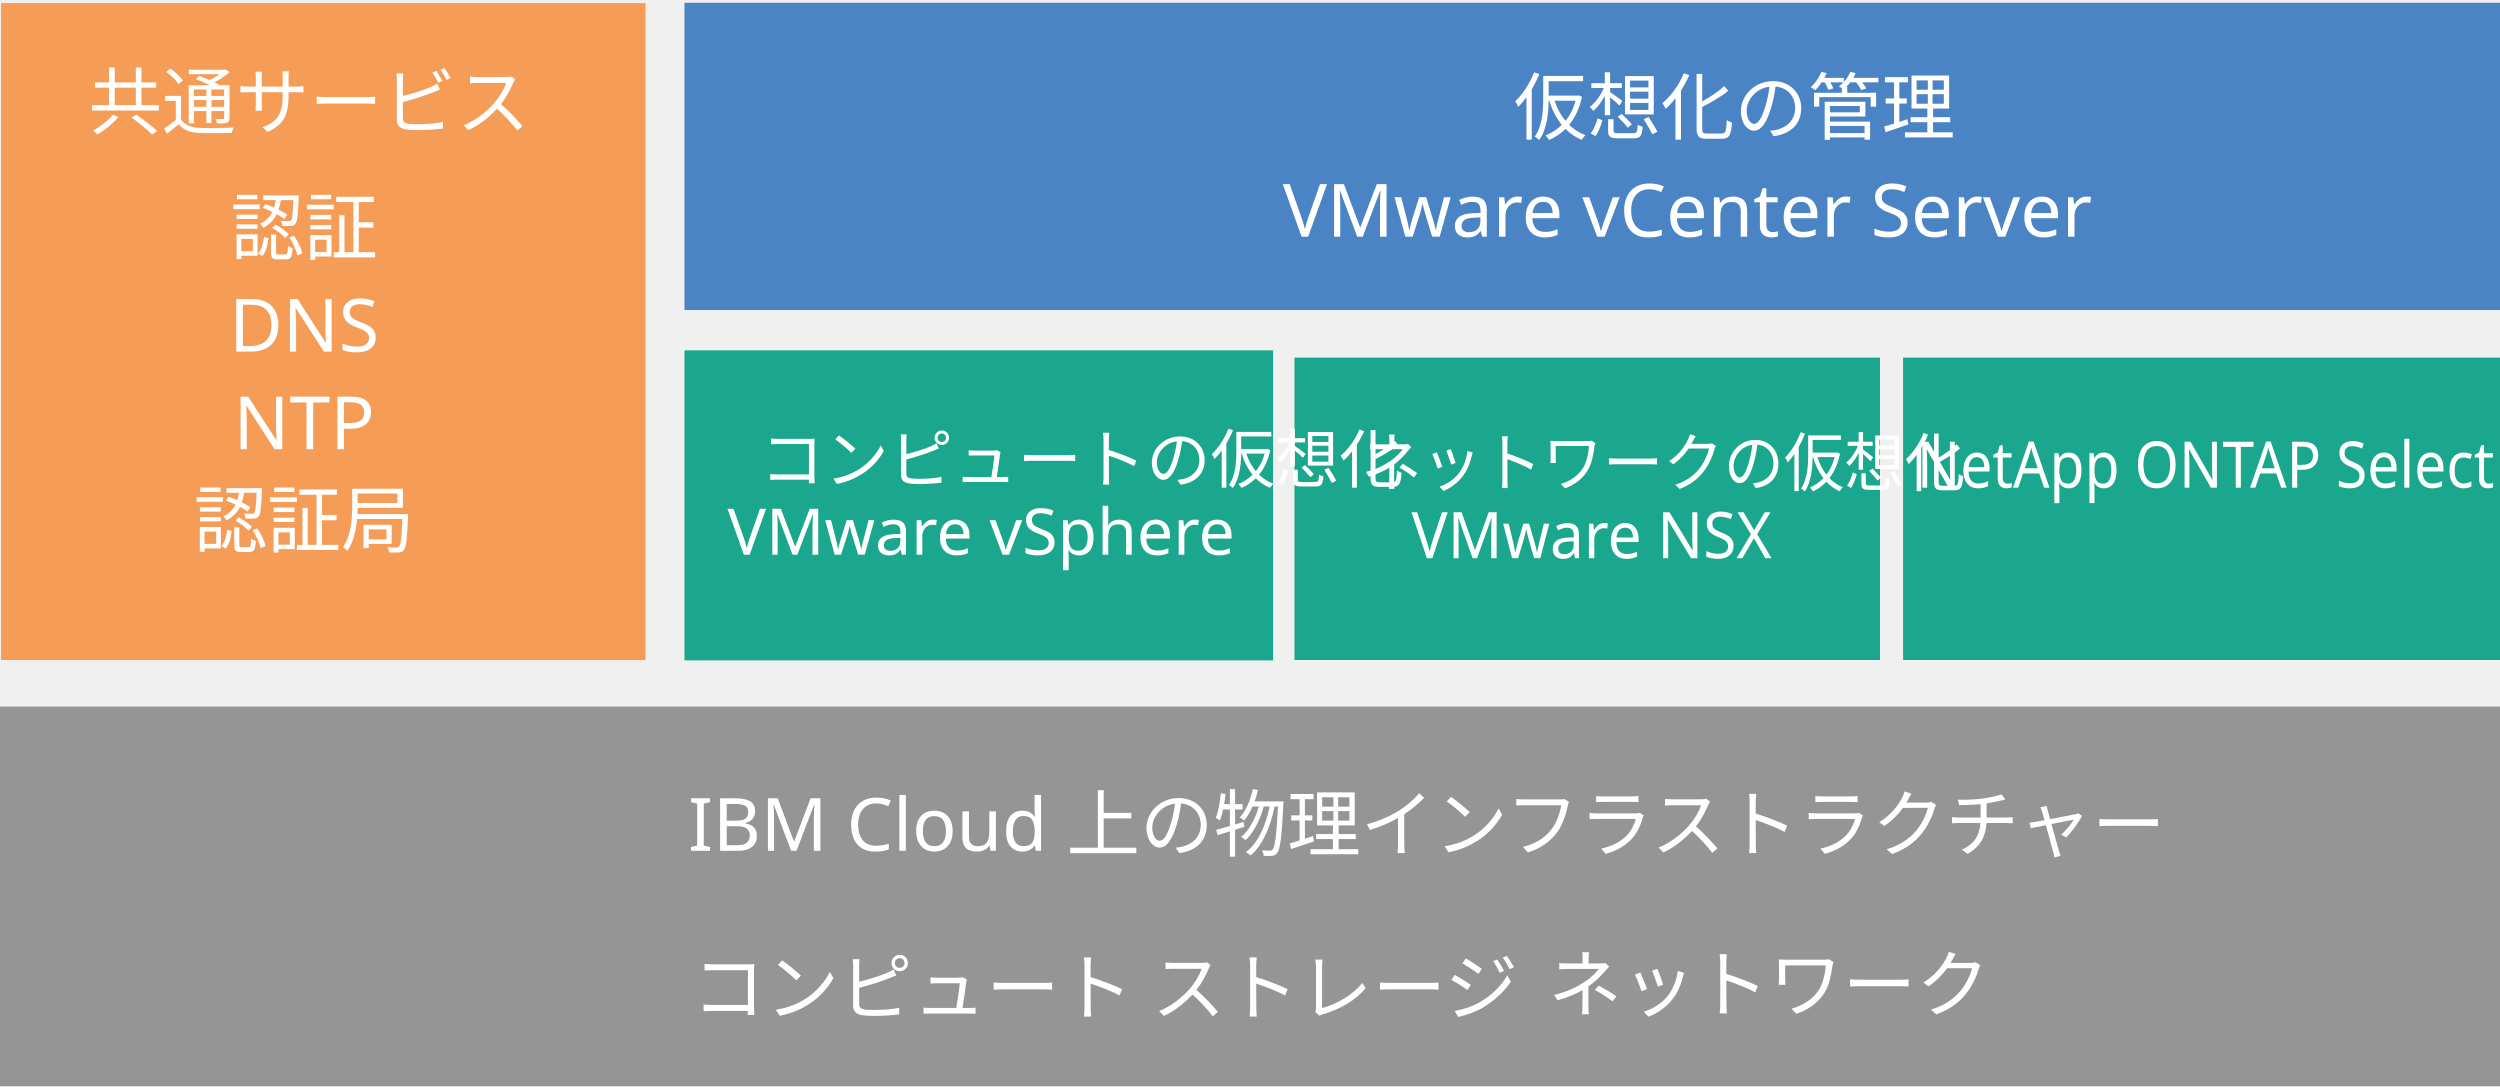
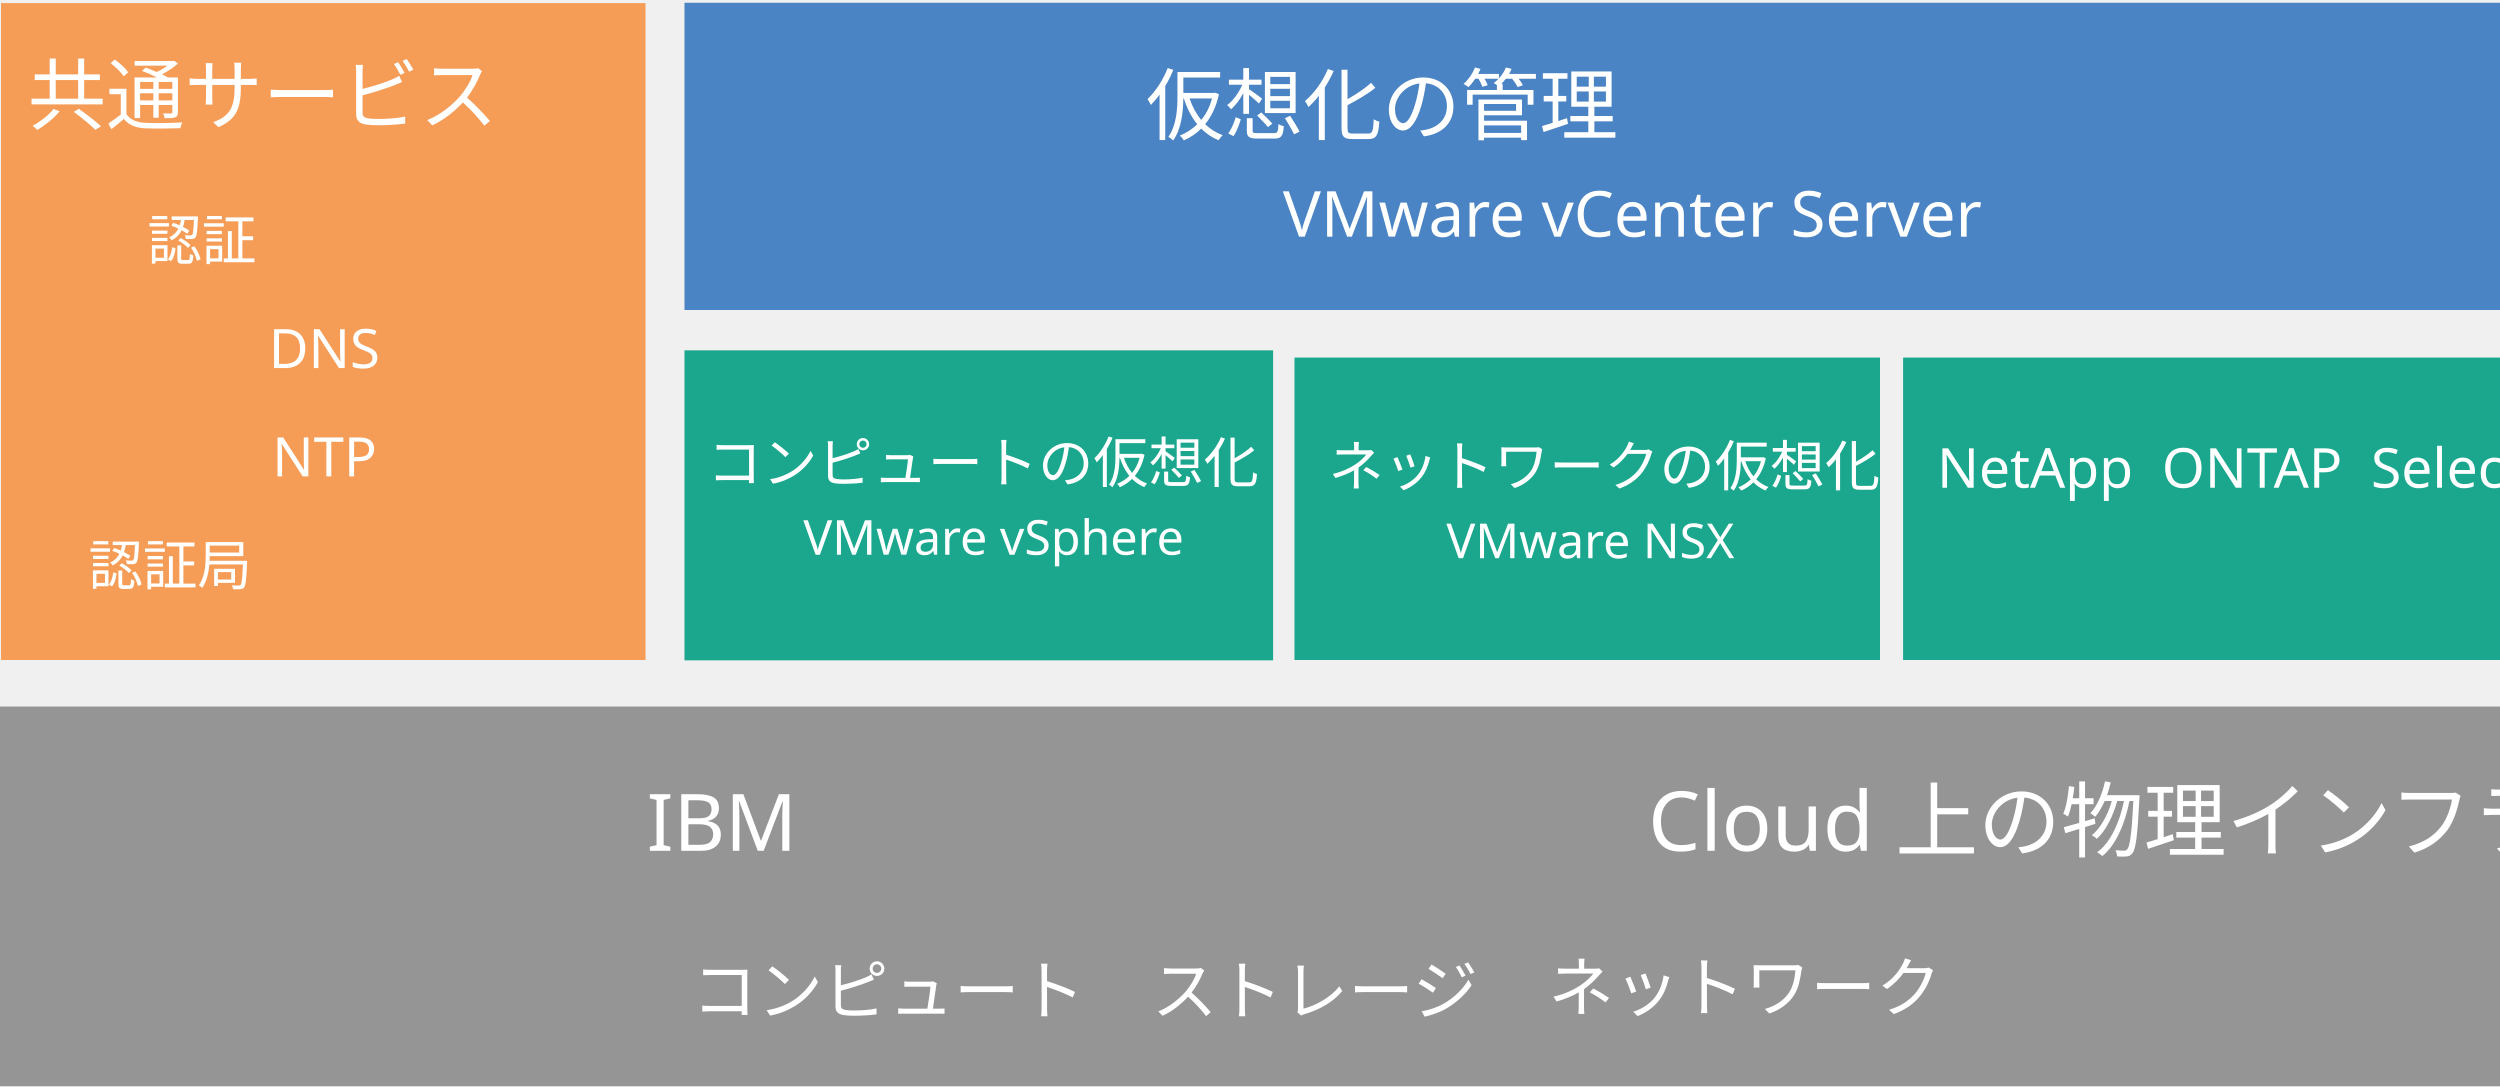
<svg xmlns="http://www.w3.org/2000/svg" version="1.1" id="Layer_1" x="0px" y="0px" viewBox="0 0 725 315" style="enable-background:new 0 0 725 315;" xml:space="preserve">
-   <defs id="defs69" />
-   <style type="text/css" id="style2">
+   <style type="text/css">
	.st0{fill:#4B84C4;}
	.st1{fill:#959595;}
	.st2{fill:#1AA78D;}
	.st3{fill:#F59C57;}
	.st4{fill:#FFFFFF;}
	.st5{font-family:'Roboto-Light';}
	.st6{font-size:22.717px;}
	.st7{font-size:15.794px;}
	.st8{font-size:22.814px;}
	.st9{font-size:18.426px;}
	.st10{font-size:16px;}
	.st11{font-size:14px;}
	.st12{font-size:23px;}
	.st13{font-size:31.417px;}
	.st14{font-size:24px;}
	.st15{font-size:19px;}
</style>
-   <rect x="198.5" y="0.8" class="st0" width="526.5" height="89.1" id="rect4" />
-   <rect x="-0.3" y="204.9" class="st1" width="725.3" height="110.1" id="rect6" />
-   <rect x="198.5" y="101.6" class="st2" width="170.7" height="89.9" id="rect8" />
-   <rect x="375.4" y="103.7" class="st2" width="169.8" height="87.7" id="rect10" />
-   <rect x="551.9" y="103.7" class="st2" width="173.1" height="87.7" id="rect12" />
+   <rect x="198.5" y="0.8" class="st0" width="526.5" height="89.1" />
+   <rect x="-0.3" y="204.9" class="st1" width="725.3" height="110.1" />
+   <rect x="198.5" y="101.6" class="st2" width="170.7" height="89.9" />
+   <rect x="375.4" y="103.7" class="st2" width="169.8" height="87.7" />
+   <rect x="551.9" y="103.7" class="st2" width="173.1" height="87.7" />
  <g id="Layer_2">
-     <rect x="0.3" y="0.9" class="st3" width="186.9" height="190.5" id="rect14" />
+     <rect x="0.3" y="0.9" class="st3" width="186.9" height="190.5" />
  </g>
-   <text style="font-style:normal;font-variant:normal;font-weight:normal;font-stretch:normal;font-size:21.333px;font-family:'MS UI Gothic';-inkscape-font-specification:'MS UI Gothic, Normal';font-variant-ligatures:normal;font-variant-caps:normal;font-variant-numeric:normal;font-feature-settings:normal;text-align:center;writing-mode:lr-tb;text-anchor:middle;fill:#ffffff" id="text17" class="st4 st5 st6" x="89.662" y="37.279">共通サービス</text>
-   <text transform="translate(332.3229,38.8409)" id="text34" style="font-style:normal;font-variant:normal;font-weight:normal;font-stretch:normal;font-size:21.333px;font-family:'MS UI Gothic';-inkscape-font-specification:'MS UI Gothic, Normal';font-variant-ligatures:normal;font-variant-caps:normal;font-variant-numeric:normal;font-feature-settings:normal;text-align:start;writing-mode:lr-tb;text-anchor:start">
-     <tspan x="0" y="0" class="st4 st5 st8" id="tspan30" style="font-style:normal;font-variant:normal;font-weight:normal;font-stretch:normal;font-size:21.333px;font-family:'MS UI Gothic';-inkscape-font-specification:'MS UI Gothic, Normal';font-variant-ligatures:normal;font-variant-caps:normal;font-variant-numeric:normal;font-feature-settings:normal;text-align:start;writing-mode:lr-tb;text-anchor:start;fill:#ffffff">　　　　　仮想化の管理</tspan>
-     <tspan x="39.7" y="29.8" class="st4 st5 st9" id="tspan32" style="font-style:normal;font-variant:normal;font-weight:normal;font-stretch:normal;font-size:21.333px;font-family:'MS UI Gothic';-inkscape-font-specification:'MS UI Gothic, Normal';font-variant-ligatures:normal;font-variant-caps:normal;font-variant-numeric:normal;font-feature-settings:normal;text-align:start;writing-mode:lr-tb;text-anchor:start;fill:#ffffff">VMware vCenter Server</tspan>
+   <g id="Layer_4">
+     <text transform="matrix(1 0 0 1 8.0529 35.8409)" class="st4 st5 st6">共通サービス</text>
+     <text transform="matrix(1 0 0 1 42.7579 75.3497)">
+       <tspan x="0" y="0" class="st4 st5 st7">認証</tspan>
+       <tspan x="35.2" y="31.4" class="st4 st5 st7">DNS</tspan>
+       <tspan x="36.2" y="62.8" class="st4 st5 st7">NTP</tspan>
+       <tspan x="-17.1" y="94.3" class="st4 st5 st7">認証局</tspan>
+     </text>
+   </g>
+   <text transform="matrix(1 0 0 1 332.3229 38.8409)">
+     <tspan x="0" y="0" class="st4 st5 st8">仮想化の管理</tspan>
+     <tspan x="39.7" y="29.8" class="st4 st5 st9">VMware vCenter Server</tspan>
  </text>
-   <text id="text40" style="font-style:normal;font-variant:normal;font-weight:normal;font-stretch:normal;font-size:18.667px;font-family:'MS UI Gothic';-inkscape-font-specification:'MS UI Gothic, Normal';font-variant-ligatures:normal;font-variant-caps:normal;font-variant-numeric:normal;font-feature-settings:normal;text-align:start;writing-mode:lr-tb;text-anchor:start" x="183.06" y="139.975">
-     <tspan x="183.06" y="139.975" class="st4 st5 st10" id="tspan36" style="font-style:normal;font-variant:normal;font-weight:normal;font-stretch:normal;font-size:18.667px;font-family:'MS UI Gothic';-inkscape-font-specification:'MS UI Gothic, Normal';font-variant-ligatures:normal;font-variant-caps:normal;font-variant-numeric:normal;font-feature-settings:normal;text-align:start;writing-mode:lr-tb;text-anchor:start;fill:#ffffff">　　コンピュートの仮想化</tspan>
-     <tspan x="210.96" y="160.875" class="st4 st5 st11" id="tspan38" style="font-style:normal;font-variant:normal;font-weight:normal;font-stretch:normal;font-size:18.667px;font-family:'MS UI Gothic';-inkscape-font-specification:'MS UI Gothic, Normal';font-variant-ligatures:normal;font-variant-caps:normal;font-variant-numeric:normal;font-feature-settings:normal;text-align:start;writing-mode:lr-tb;text-anchor:start;fill:#ffffff">VMware vSphere</tspan>
+   <text transform="matrix(1 0 0 1 205.0602 139.9747)">
+     <tspan x="0" y="0" class="st4 st5 st10">コンピュートの仮想化</tspan>
+     <tspan x="27.9" y="20.9" class="st4 st5 st11">VMware vSphere</tspan>
  </text>
-   <text class="st4 st5 st10" id="text42" style="font-style:normal;font-variant:normal;font-weight:normal;font-stretch:normal;font-size:17.574px;font-family:'MS UI Gothic';-inkscape-font-specification:'MS UI Gothic, Normal';font-variant-ligatures:normal;font-variant-caps:normal;font-variant-numeric:normal;font-feature-settings:normal;text-align:start;writing-mode:lr-tb;text-anchor:start;fill:#ffffff;stroke-width:0.941" x="590.448" y="133.157" transform="scale(0.9414819,1.062155)">NetApp ONTAP Select</text>
-   <text id="text50" style="font-style:normal;font-variant:normal;font-weight:normal;font-stretch:normal;font-size:18.08px;font-family:'MS UI Gothic';-inkscape-font-specification:'MS UI Gothic, Normal';font-variant-ligatures:normal;font-variant-caps:normal;font-variant-numeric:normal;font-feature-settings:normal;text-align:start;writing-mode:lr-tb;text-anchor:start;stroke-width:0.969" x="389.491" y="136.544" transform="scale(0.9685708,1.032449)">
-     <tspan x="389.491" y="136.544" class="st4 st5 st10" id="tspan44" style="font-style:normal;font-variant:normal;font-weight:normal;font-stretch:normal;font-size:18.08px;font-family:'MS UI Gothic';-inkscape-font-specification:'MS UI Gothic, Normal';font-variant-ligatures:normal;font-variant-caps:normal;font-variant-numeric:normal;font-feature-settings:normal;text-align:start;writing-mode:lr-tb;text-anchor:start;fill:#ffffff;stroke-width:0.969">　ネットワークの仮想化</tspan>
-     <tspan x="422.616" y="156.787" class="st4 st5 st11" id="tspan46" style="font-style:normal;font-variant:normal;font-weight:normal;font-stretch:normal;font-size:18.08px;font-family:'MS UI Gothic';-inkscape-font-specification:'MS UI Gothic, Normal';font-variant-ligatures:normal;font-variant-caps:normal;font-variant-numeric:normal;font-feature-settings:normal;text-align:start;writing-mode:lr-tb;text-anchor:start;fill:#ffffff;stroke-width:0.969">VMware NSX</tspan>
-     <tspan x="494.968" y="154.269" class="st4 st5 st11" id="tspan48" style="font-style:normal;font-variant:normal;font-weight:normal;font-stretch:normal;font-size:18.08px;font-family:'MS UI Gothic';-inkscape-font-specification:'MS UI Gothic, Normal';font-variant-ligatures:normal;font-variant-caps:normal;font-variant-numeric:normal;font-feature-settings:normal;text-align:start;writing-mode:lr-tb;text-anchor:start;fill:#ffffff;stroke-width:0.969" />
+   <text transform="matrix(1 0 0 1 561.7472 141.4337)" class="st4 st5 st10">NetApp  ONTAP  Select</text>
+   <text transform="matrix(1 0 0 1 385.2491 140.9747)">
+     <tspan x="0" y="0" class="st4 st5 st10">ネットワークの仮想化</tspan>
+     <tspan x="34.2" y="20.9" class="st4 st5 st11">VMware NSX</tspan>
+     <tspan x="108.9" y="18.3" class="st4 st5 st11">  </tspan>
  </text>
-   <text id="text58" style="font-style:normal;font-variant:normal;font-weight:normal;font-stretch:normal;font-size:21.333px;font-family:'MS UI Gothic';-inkscape-font-specification:'MS UI Gothic, Normal';font-variant-ligatures:normal;font-variant-caps:normal;font-variant-numeric:normal;font-feature-settings:normal;text-align:start;writing-mode:lr-tb;text-anchor:start" x="199.536" y="246.74">
-     <tspan x="199.536" y="246.74" class="st4 st5 st12" id="tspan52" style="font-style:normal;font-variant:normal;font-weight:normal;font-stretch:normal;font-size:21.333px;font-family:'MS UI Gothic';-inkscape-font-specification:'MS UI Gothic, Normal';font-variant-ligatures:normal;font-variant-caps:normal;font-variant-numeric:normal;font-feature-settings:normal;text-align:start;writing-mode:lr-tb;text-anchor:start;fill:#ffffff">IBM Cloud 上の物理インフラストラクチャー</tspan>
-     <tspan x="483.236" y="246.74" class="st4 st5 st13" id="tspan54" style="font-style:normal;font-variant:normal;font-weight:normal;font-stretch:normal;font-size:21.333px;font-family:'MS UI Gothic';-inkscape-font-specification:'MS UI Gothic, Normal';font-variant-ligatures:normal;font-variant-caps:normal;font-variant-numeric:normal;font-feature-settings:normal;text-align:start;writing-mode:lr-tb;text-anchor:start;fill:#ffffff" />
-     <tspan x="489.936" y="246.74" class="st4 st5 st14" id="tspan56" style="font-style:normal;font-variant:normal;font-weight:normal;font-stretch:normal;font-size:21.333px;font-family:'MS UI Gothic';-inkscape-font-specification:'MS UI Gothic, Normal';font-variant-ligatures:normal;font-variant-caps:normal;font-variant-numeric:normal;font-feature-settings:normal;text-align:start;writing-mode:lr-tb;text-anchor:start;fill:#ffffff" />
+   <text transform="matrix(1 0 0 1 187.5363 246.7403)">
+     <tspan x="0" y="0" class="st4 st5 st12">IBM</tspan>
+     <tspan x="283.7" y="0" class="st4 st5 st13"> </tspan>
+     <tspan x="290.4" y="0" class="st4 st5 st14">Cloud 上の物理インフラストラクチャー</tspan>
  </text>
-   <text transform="matrix(1 0 0 1 200.6517 294.1616)" class="st4 st5 st15" id="text60" style="-inkscape-font-specification:'MS UI Gothic, Normal';font-family:'MS UI Gothic';font-weight:normal;font-style:normal;font-stretch:normal;font-variant:normal;font-size:21.333px;text-anchor:start;text-align:start;writing-mode:lr;font-variant-ligatures:normal;font-variant-caps:normal;font-variant-numeric:normal;font-feature-settings:normal;">コンピュート</text>
-   <text transform="matrix(1 0 0 1 334.018 294.1616)" class="st4 st5 st15" id="text62" style="-inkscape-font-specification:'MS UI Gothic, Normal';font-family:'MS UI Gothic';font-weight:normal;font-style:normal;font-stretch:normal;font-variant:normal;font-size:21.333px;text-anchor:start;text-align:start;writing-mode:lr;font-variant-ligatures:normal;font-variant-caps:normal;font-variant-numeric:normal;font-feature-settings:normal;">ストレージ </text>
-   <text transform="matrix(1 0 0 1 449.0178 293.2401)" class="st4 st5 st15" id="text64" style="-inkscape-font-specification:'MS UI Gothic, Normal';font-family:'MS UI Gothic';font-weight:normal;font-style:normal;font-stretch:normal;font-variant:normal;font-size:21.333px;text-anchor:start;text-align:start;writing-mode:lr;font-variant-ligatures:normal;font-variant-caps:normal;font-variant-numeric:normal;font-feature-settings:normal;">ネットワーク</text>
-   <flowRoot xml:space="preserve" id="flowRoot4558" style="fill:black;fill-opacity:1;stroke:none;font-family:sans-serif;font-style:normal;font-weight:normal;font-size:40px;line-height:1.25;letter-spacing:0px;word-spacing:0px">
-     <flowRegion id="flowRegion4560">
-       <rect id="rect4562" width="105.01" height="102.133" x="40.278" y="66.141" />
-     </flowRegion>
-     <flowPara id="flowPara4564" />
-   </flowRoot>
-   <text xml:space="preserve" style="font-style:normal;font-weight:normal;font-size:40px;line-height:1.25;font-family:sans-serif;letter-spacing:0px;word-spacing:0px;fill:#000000;fill-opacity:1;stroke:none" x="87.748" y="243.075" id="text4590">
-     <tspan id="tspan4588" x="87.748" y="279.569" />
-   </text>
-   <text style="font-style:normal;font-variant:normal;font-weight:normal;font-stretch:normal;font-size:21.333px;font-family:'MS UI Gothic';-inkscape-font-specification:'MS UI Gothic, Normal';font-variant-ligatures:normal;font-variant-caps:normal;font-variant-numeric:normal;font-feature-settings:normal;text-align:center;writing-mode:lr-tb;text-anchor:middle;fill:#ffffff" id="text17-7" class="st4 st5 st6" x="88.202" y="130.263">NTP</text>
-   <text style="font-style:normal;font-variant:normal;font-weight:normal;font-stretch:normal;font-size:21.333px;font-family:'MS UI Gothic';-inkscape-font-specification:'MS UI Gothic, Normal';font-variant-ligatures:normal;font-variant-caps:normal;font-variant-numeric:normal;font-feature-settings:normal;text-align:center;writing-mode:lr-tb;text-anchor:middle;fill:#ffffff" id="text17-74" class="st4 st5 st6" x="88.202" y="158.554">認証局</text>
-   <text style="font-style:normal;font-variant:normal;font-weight:normal;font-stretch:normal;font-size:21.333px;font-family:'MS UI Gothic';-inkscape-font-specification:'MS UI Gothic, Normal';font-variant-ligatures:normal;font-variant-caps:normal;font-variant-numeric:normal;font-feature-settings:normal;text-align:center;writing-mode:lr-tb;text-anchor:middle;fill:#ffffff" id="text17-79" class="st4 st5 st6" x="88.202" y="101.973">DNS</text>
-   <text style="font-style:normal;font-variant:normal;font-weight:normal;font-stretch:normal;font-size:21.333px;font-family:'MS UI Gothic';-inkscape-font-specification:'MS UI Gothic, Normal';font-variant-ligatures:normal;font-variant-caps:normal;font-variant-numeric:normal;font-feature-settings:normal;text-align:center;writing-mode:lr-tb;text-anchor:middle;fill:#ffffff" id="text17-2" class="st4 st5 st6" x="88.202" y="73.683">認証</text>
+   <text transform="matrix(1 0 0 1 200.6517 294.1616)" class="st4 st5 st15">コンピュート</text>
+   <text transform="matrix(1 0 0 1 334.018 294.1616)" class="st4 st5 st15">ストレージ </text>
+   <text transform="matrix(1 0 0 1 449.0178 293.2401)" class="st4 st5 st15">ネットワーク</text>
</svg>
